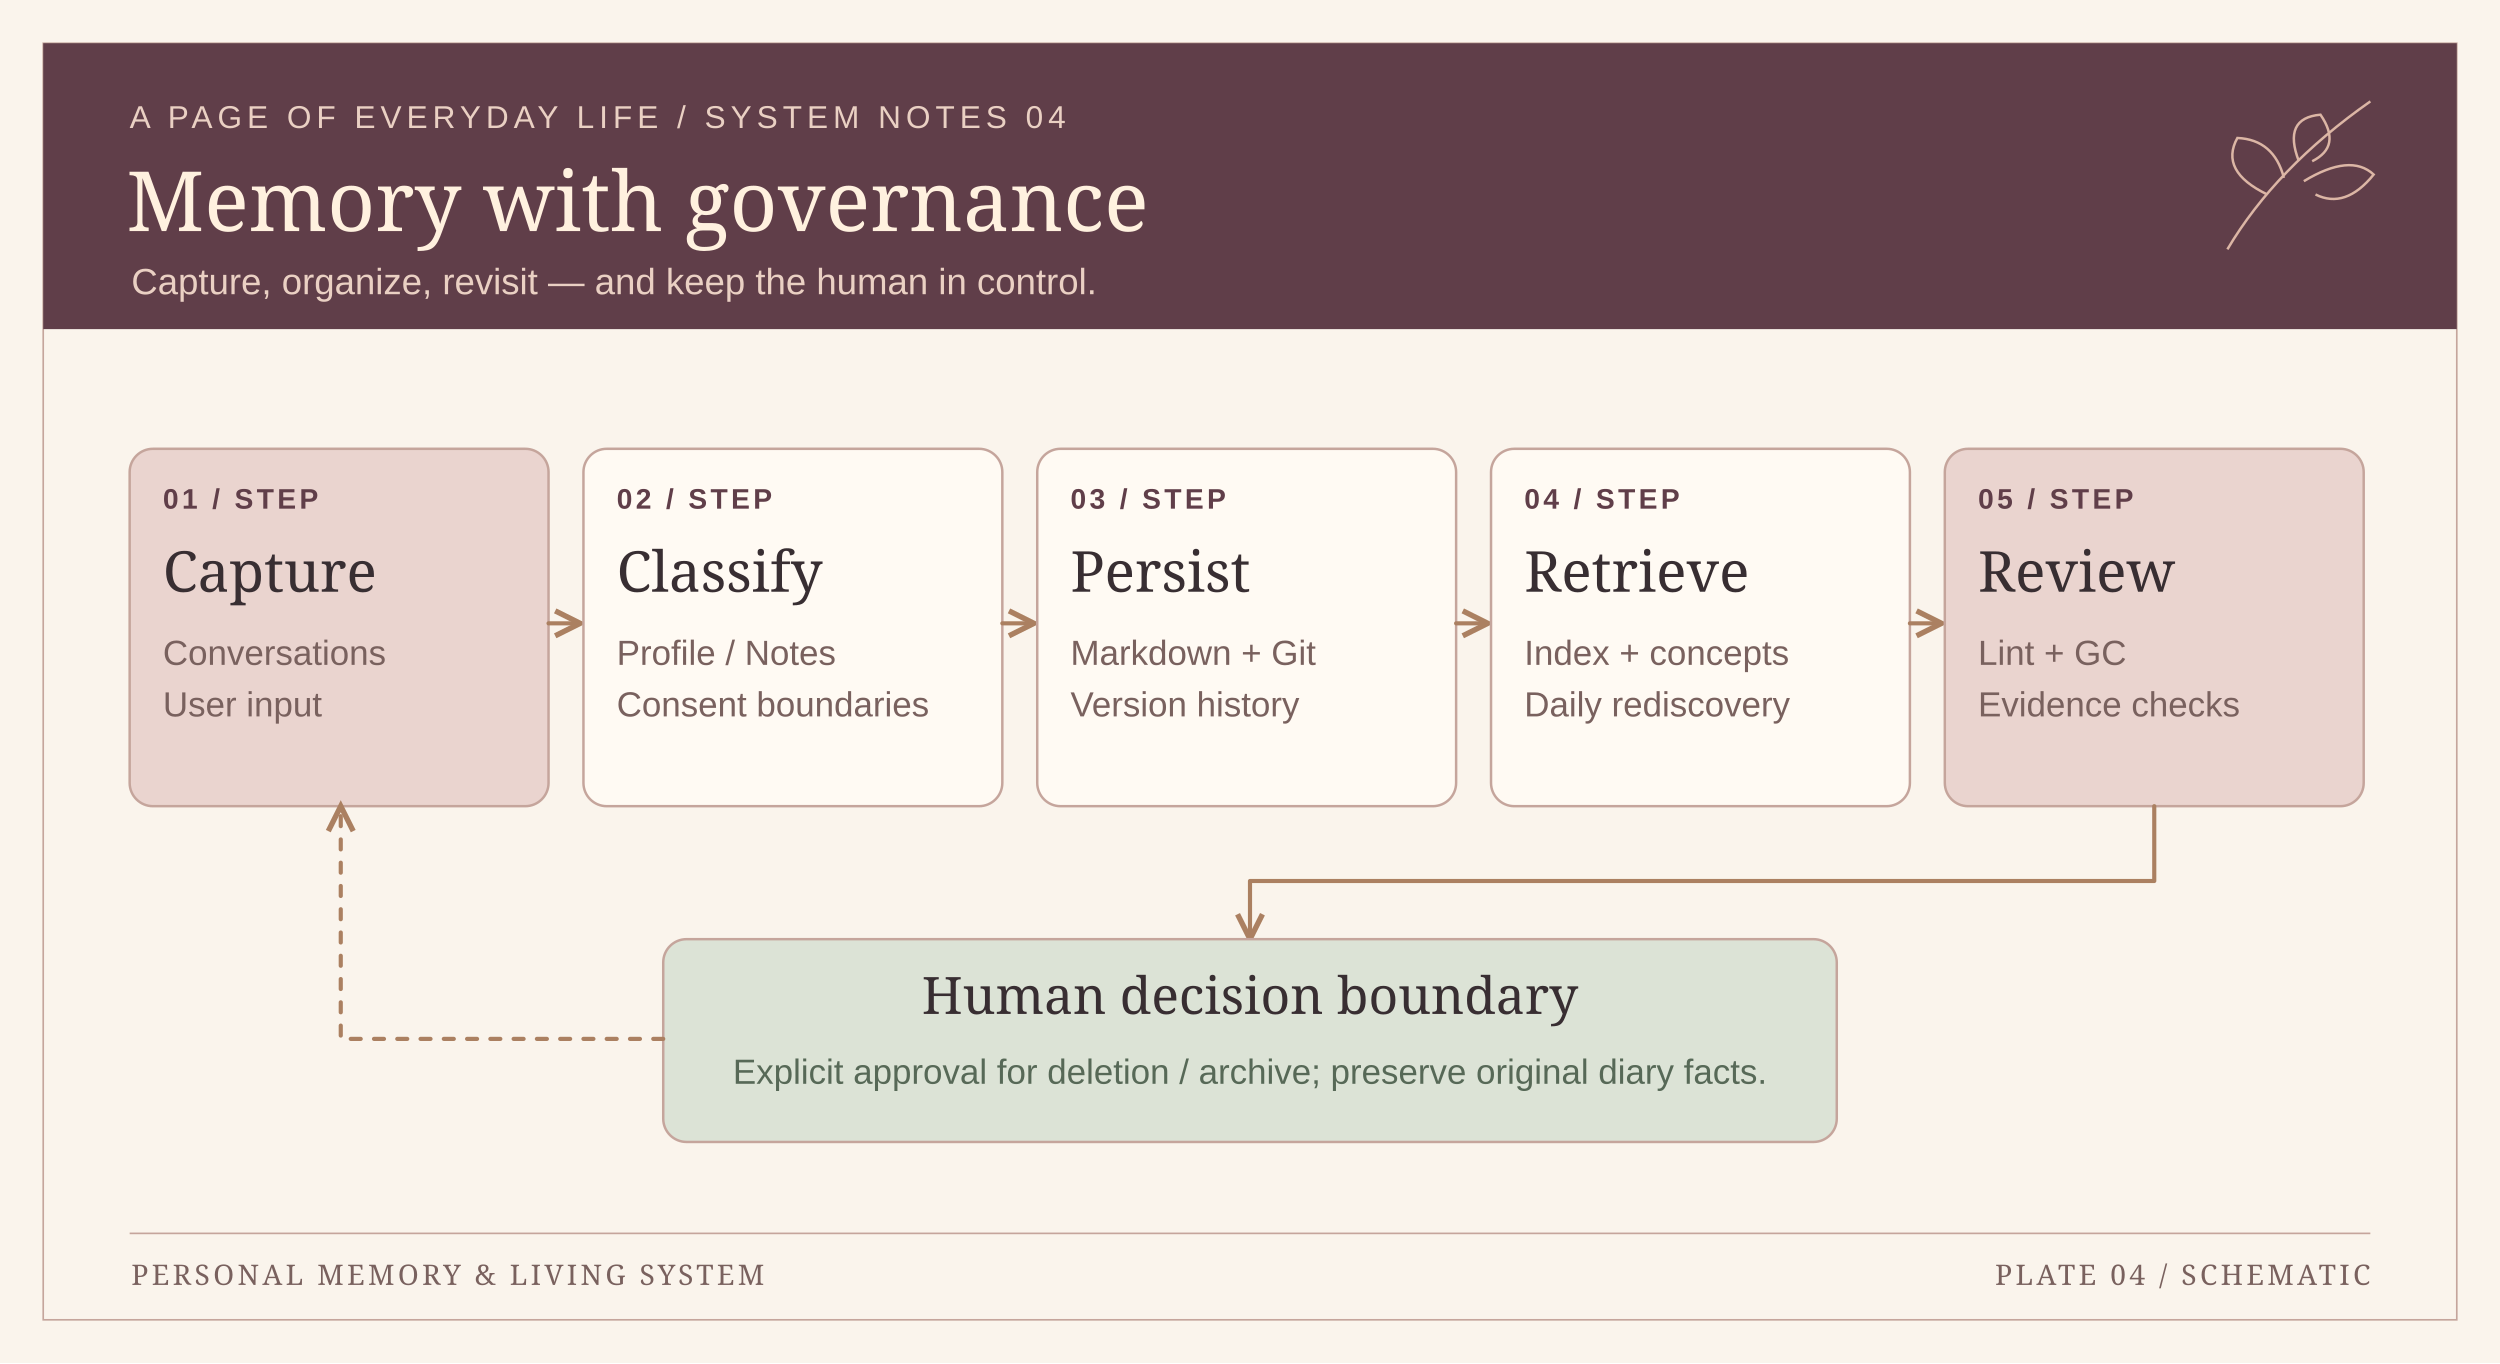
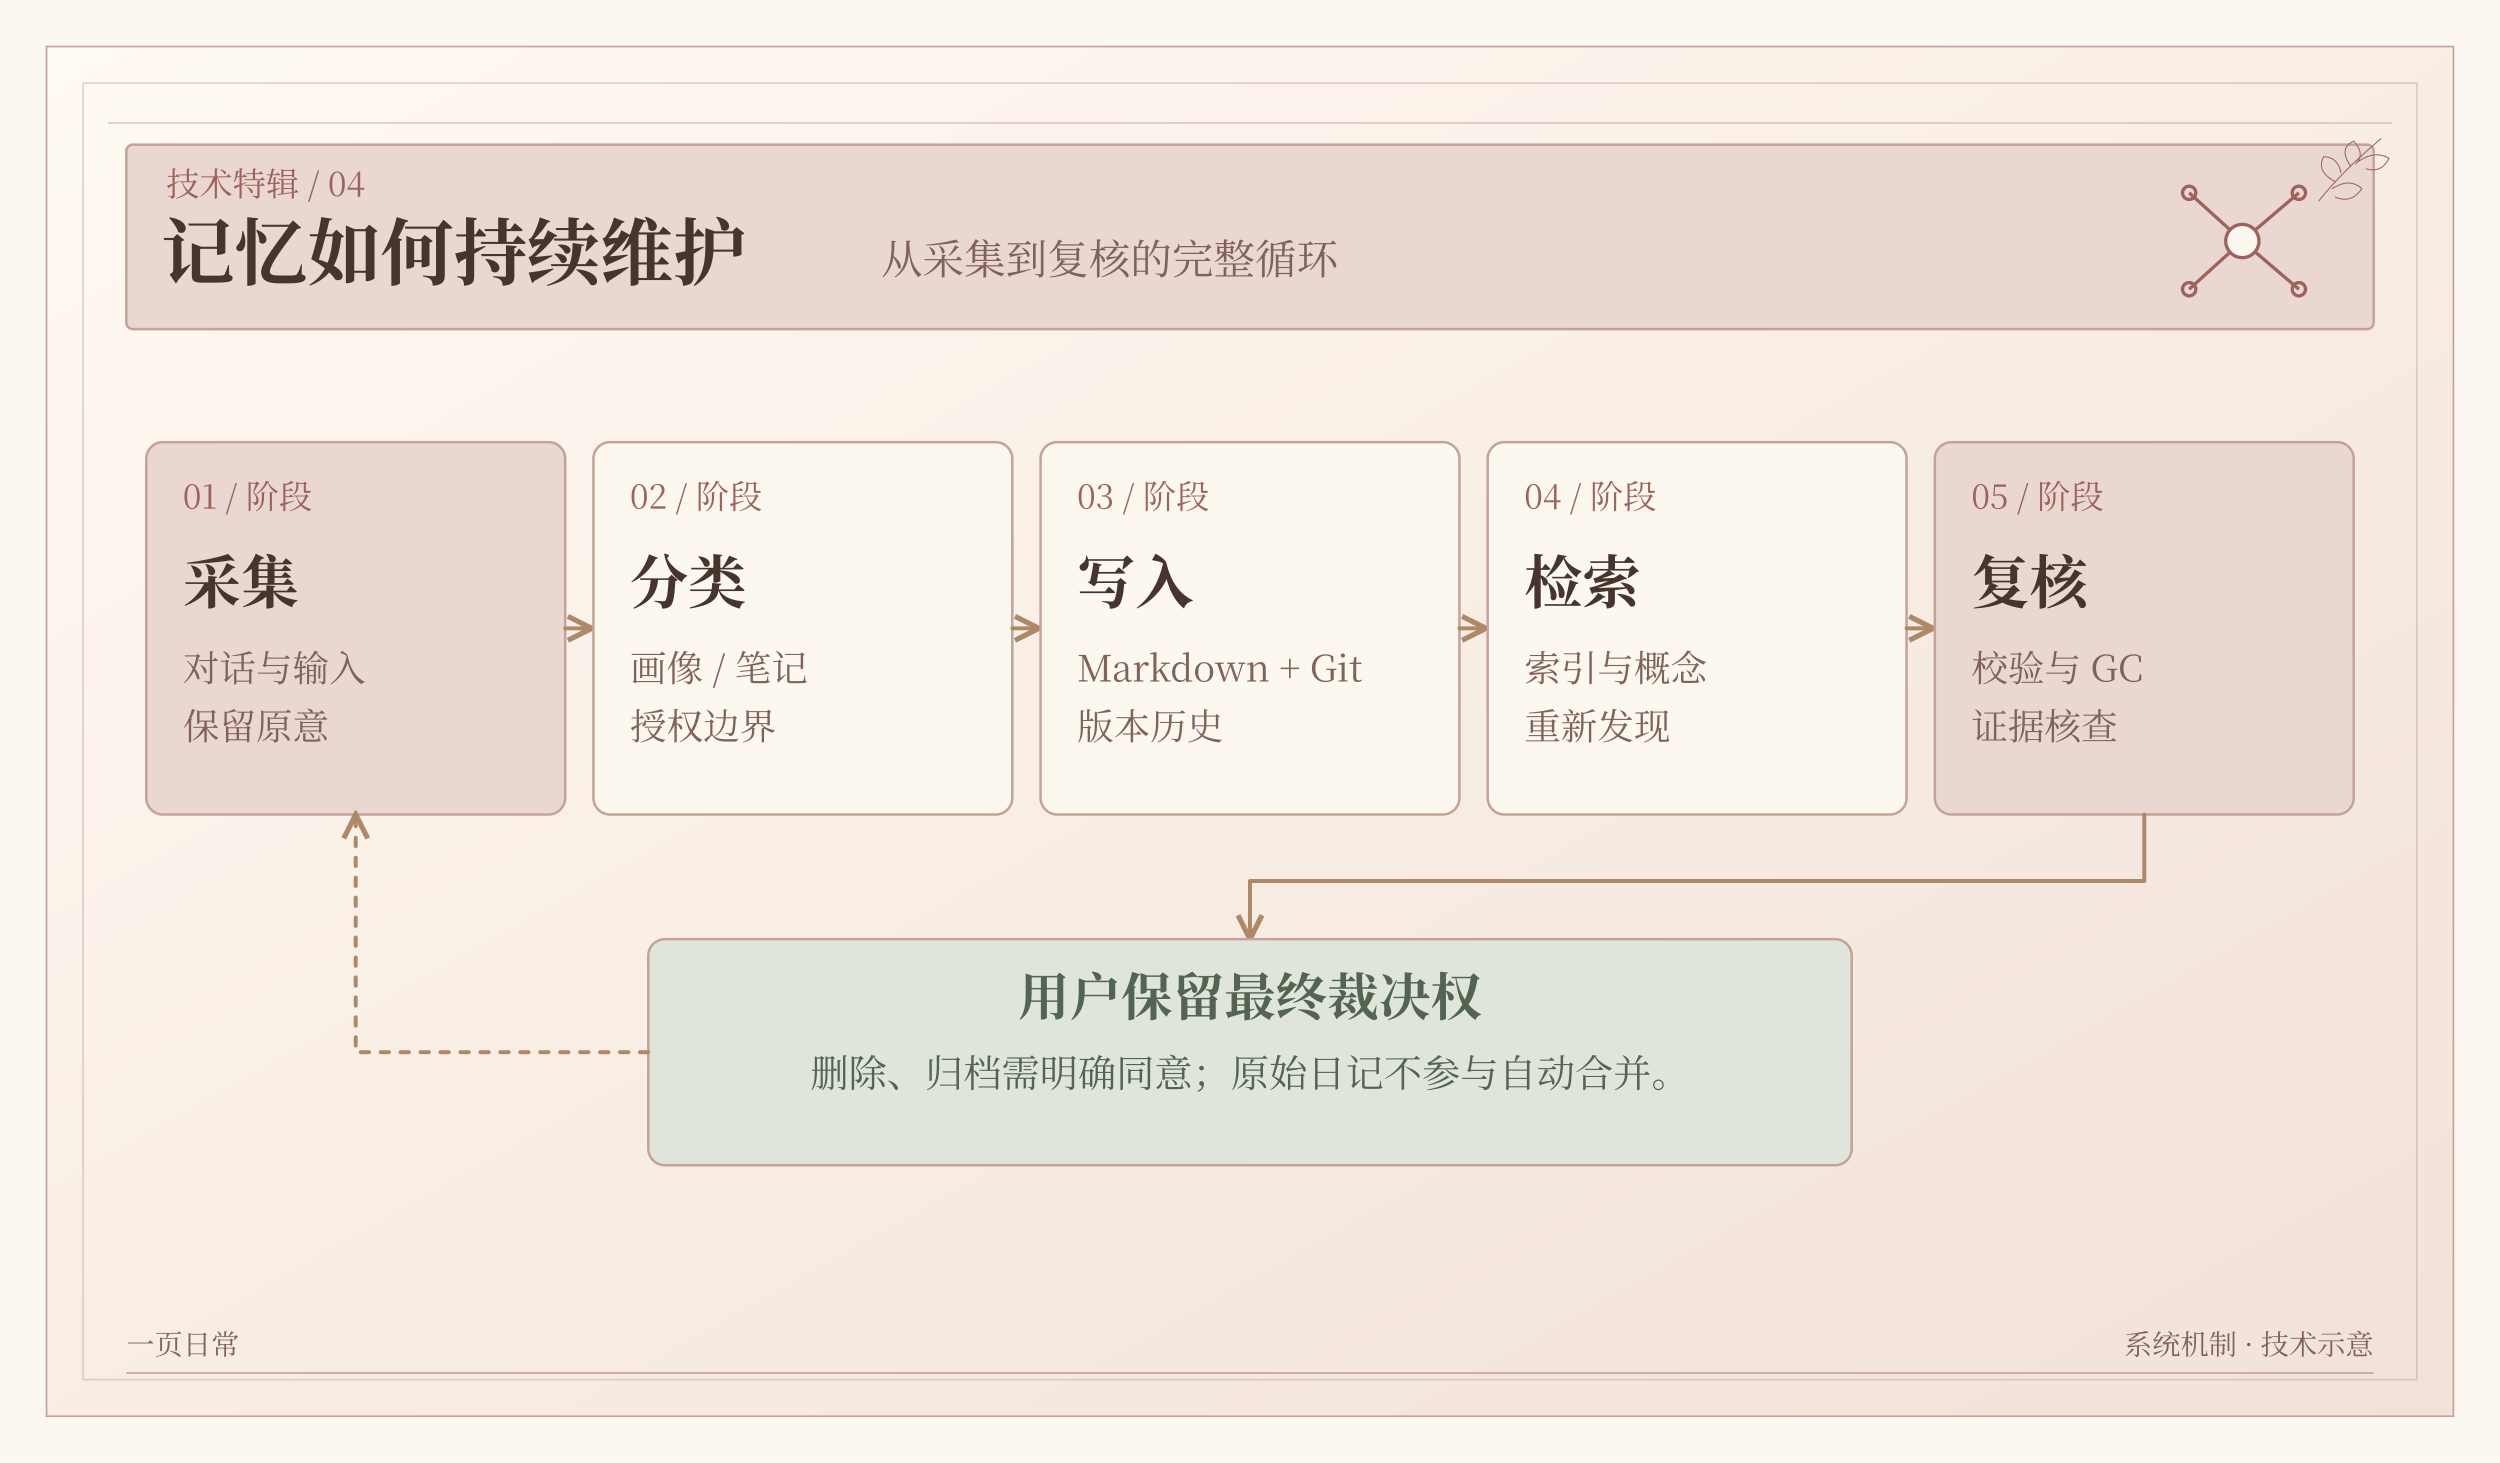
- <svg xmlns="http://www.w3.org/2000/svg" width="1504" height="820" viewBox="0 0 1504 820" role="img" aria-labelledby="title desc">
+ <svg xmlns="http://www.w3.org/2000/svg" width="1504" height="880" viewBox="0 0 1504 880" role="img" aria-labelledby="title desc" lang="zh-CN">
  <defs>
-     <marker id="arrow" markerWidth="9" markerHeight="9" refX="7" refY="4" orient="auto">
-       <path d="M1 1L7 4L1 7" fill="none" stroke="#ab8061" stroke-width="1.3" />
+     <linearGradient id="paper" x1="0" y1="0" x2="1" y2="1">
+       <stop stop-color="#fffaf2" />
+       <stop offset="1" stop-color="#f1e1d9" />
+     </linearGradient>
+     <marker id="arrow" markerWidth="8" markerHeight="8" refX="7" refY="4" orient="auto">
+       <path d="M1 1L7 4L1 7" fill="none" stroke="#ad8968" stroke-width="1.3" />
    </marker>
  </defs>
-   <rect width="1504" height="820" fill="#faf4ec" />
-   <rect x="26" y="26" width="1452" height="768" fill="none" stroke="#c5a59c" />
-   <rect x="26" y="26" width="1452" height="172" fill="#603e49" />
-   <text x="78" y="77" font-size="19" fill="#ead0c3" font-family="Arial,sans-serif" letter-spacing="3">A PAGE OF EVERYDAY LIFE  /  SYSTEM NOTES 04</text>
-   <text x="76" y="139" font-size="50" fill="#fff1df" font-family="Georgia,serif">Memory with governance</text>
-   <text x="79" y="177" font-size="22" fill="#ead0c3" font-family="Arial,sans-serif">Capture, organize, revisit — and keep the human in control.</text>
-   <g transform="translate(1340 61)" stroke="#dcb6a5" stroke-width="1.5" fill="none">
-     <path d="M0 89Q29 40 86 0M24 56Q-5 42 6 22Q28 23 34 46M43 36Q33 10 56 8Q69 27 51 36M46 48Q74 31 88 44Q71 65 53 56" />
+   <rect width="1504" height="880" fill="#fcf8f1" />
+   <rect x="28" y="28" width="1448" height="824" fill="url(#paper)" stroke="#c5a298" />
+   <path d="M50 50H1454V830H50Z" fill="none" stroke="#c5a298" stroke-opacity=".48" />
+   <path d="M65 74H1439" stroke="#c5a298" stroke-opacity=".55" />
+   <rect x="76" y="87" width="1352" height="111" rx="4" fill="#ead7d1" stroke="#c5a298" stroke-width="1.5" />
+   <text x="100" y="118" font-family="'Noto Serif CJK SC','Songti SC','STSong','SimSun',serif" font-size="20" fill="#9e625e" text-anchor="start">技术特辑  /  04</text>
+   <text x="97" y="168" font-family="'Noto Serif CJK SC','Songti SC','STSong','SimSun',serif" font-size="44" fill="#47342f" text-anchor="start" font-weight="600">记忆如何持续维护</text>
+   <text x="530" y="165" font-family="'Noto Serif CJK SC','Songti SC','STSong','SimSun',serif" font-size="25" fill="#81625b" text-anchor="start">从采集到复核的完整循环</text>
+   <g transform="translate(1310 109)" stroke="#9e625e" fill="none" stroke-width="2">
+     <path d="M39 36L7 7M39 36L73 7M39 36L7 65M39 36L73 65" />
+     <circle cx="39" cy="36" r="10" fill="#fcf7ef" />
+     <circle cx="7" cy="7" r="4" />
+     <circle cx="73" cy="7" r="4" />
+     <circle cx="7" cy="65" r="4" />
+     <circle cx="73" cy="65" r="4" />
  </g>
-   <rect x="78" y="270" width="252" height="215" rx="14" fill="#ead4cf" stroke="#c5a59c" stroke-width="1.5" />
-   <text x="98" y="306" font-size="17" fill="#603e49" font-family="Arial,sans-serif" font-weight="600" letter-spacing="2">01 / STEP</text>
-   <text x="98" y="356" font-size="34" fill="#382e32" font-family="Georgia,serif">Capture</text>
-   <text x="98" y="400" font-size="21" fill="#79615e" font-family="Arial,sans-serif">Conversations</text>
-   <text x="98" y="431" font-size="21" fill="#79615e" font-family="Arial,sans-serif">User input</text>
-   <path d="M330 375H349" fill="none" stroke="#ab8061" stroke-width="2.5" stroke-linecap="round" stroke-linejoin="round" marker-end="url(#arrow)" />
-   <rect x="351" y="270" width="252" height="215" rx="14" fill="#fffaf3" stroke="#c5a59c" stroke-width="1.5" />
-   <text x="371" y="306" font-size="17" fill="#603e49" font-family="Arial,sans-serif" font-weight="600" letter-spacing="2">02 / STEP</text>
-   <text x="371" y="356" font-size="34" fill="#382e32" font-family="Georgia,serif">Classify</text>
-   <text x="371" y="400" font-size="21" fill="#79615e" font-family="Arial,sans-serif">Profile / Notes</text>
-   <text x="371" y="431" font-size="21" fill="#79615e" font-family="Arial,sans-serif">Consent boundaries</text>
-   <path d="M603 375H622" fill="none" stroke="#ab8061" stroke-width="2.5" stroke-linecap="round" stroke-linejoin="round" marker-end="url(#arrow)" />
-   <rect x="624" y="270" width="252" height="215" rx="14" fill="#fffaf3" stroke="#c5a59c" stroke-width="1.5" />
-   <text x="644" y="306" font-size="17" fill="#603e49" font-family="Arial,sans-serif" font-weight="600" letter-spacing="2">03 / STEP</text>
-   <text x="644" y="356" font-size="34" fill="#382e32" font-family="Georgia,serif">Persist</text>
-   <text x="644" y="400" font-size="21" fill="#79615e" font-family="Arial,sans-serif">Markdown + Git</text>
-   <text x="644" y="431" font-size="21" fill="#79615e" font-family="Arial,sans-serif">Version history</text>
-   <path d="M876 375H895" fill="none" stroke="#ab8061" stroke-width="2.5" stroke-linecap="round" stroke-linejoin="round" marker-end="url(#arrow)" />
-   <rect x="897" y="270" width="252" height="215" rx="14" fill="#fffaf3" stroke="#c5a59c" stroke-width="1.5" />
-   <text x="917" y="306" font-size="17" fill="#603e49" font-family="Arial,sans-serif" font-weight="600" letter-spacing="2">04 / STEP</text>
-   <text x="917" y="356" font-size="34" fill="#382e32" font-family="Georgia,serif">Retrieve</text>
-   <text x="917" y="400" font-size="21" fill="#79615e" font-family="Arial,sans-serif">Index + concepts</text>
-   <text x="917" y="431" font-size="21" fill="#79615e" font-family="Arial,sans-serif">Daily rediscovery</text>
-   <path d="M1149 375H1168" fill="none" stroke="#ab8061" stroke-width="2.5" stroke-linecap="round" stroke-linejoin="round" marker-end="url(#arrow)" />
-   <rect x="1170" y="270" width="252" height="215" rx="14" fill="#ead4cf" stroke="#c5a59c" stroke-width="1.5" />
-   <text x="1190" y="306" font-size="17" fill="#603e49" font-family="Arial,sans-serif" font-weight="600" letter-spacing="2">05 / STEP</text>
-   <text x="1190" y="356" font-size="34" fill="#382e32" font-family="Georgia,serif">Review</text>
-   <text x="1190" y="400" font-size="21" fill="#79615e" font-family="Arial,sans-serif">Lint + GC</text>
-   <text x="1190" y="431" font-size="21" fill="#79615e" font-family="Arial,sans-serif">Evidence checks</text>
-   <path d="M1296 485V530H752V565" fill="none" stroke="#ab8061" stroke-width="2.5" stroke-linecap="round" stroke-linejoin="round" marker-end="url(#arrow)" />
-   <rect x="399" y="565" width="706" height="122" rx="14" fill="#dce3d6" stroke="#c5a59c" stroke-width="1.5" />
-   <text x="752" y="610" font-size="31" fill="#382e32" font-family="Georgia,serif" text-anchor="middle">Human decision boundary</text>
-   <text x="752" y="652" font-size="21" fill="#576957" font-family="Arial,sans-serif" text-anchor="middle">Explicit approval for deletion / archive; preserve original diary facts.</text>
-   <path d="M399 625H205V485" fill="none" stroke="#ab8061" stroke-width="2.5" stroke-linecap="round" stroke-linejoin="round" marker-end="url(#arrow)" stroke-dasharray="6 8" />
-   <path d="M78 742H1426" stroke="#c5a59c" />
-   <text x="79" y="773" font-size="17" fill="#79615e" font-family="Georgia,serif" letter-spacing="2">PERSONAL MEMORY &amp; LIVING SYSTEM</text>
-   <text x="1426" y="773" font-size="17" fill="#79615e" font-family="Georgia,serif" text-anchor="end" letter-spacing="2">PLATE 04  /  SCHEMATIC</text>
+   <g transform="translate(1395 82) scale(.37)" fill="none" stroke="#9e625e" stroke-width="1.7" stroke-linecap="round" stroke-linejoin="round">
+     <path d="M0 105Q39 56 101 4M27 74Q-5 57 8 33Q31 34 36 59M52 49Q31 19 57 8Q76 29 60 45M64 41Q92 22 114 36Q102 60 77 53M22 85Q50 67 70 85Q53 110 27 99" />
+   </g>
+   <rect x="88" y="266" width="252" height="224" rx="10" fill="#ead7d1" stroke="#c5a298" stroke-width="1.5" />
+   <text x="110" y="306" font-family="'Noto Serif CJK SC','Songti SC','STSong','SimSun',serif" font-size="20" fill="#9e625e" text-anchor="start">01 / 阶段</text>
+   <text x="110" y="363" font-family="'Noto Serif CJK SC','Songti SC','STSong','SimSun',serif" font-size="35" fill="#47342f" text-anchor="start" font-weight="600">采集</text>
+   <text x="110" y="410" font-family="'Noto Serif CJK SC','Songti SC','STSong','SimSun',serif" font-size="22" fill="#81625b" text-anchor="start">对话与输入</text>
+   <text x="110" y="445" font-family="'Noto Serif CJK SC','Songti SC','STSong','SimSun',serif" font-size="22" fill="#81625b" text-anchor="start">保留原意</text>
+   <path d="M340 378H356" fill="none" stroke="#ad8968" stroke-width="2.4" stroke-linecap="round" stroke-linejoin="round" marker-end="url(#arrow)" />
+   <rect x="357" y="266" width="252" height="224" rx="10" fill="#fcf7ef" stroke="#c5a298" stroke-width="1.5" />
+   <text x="379" y="306" font-family="'Noto Serif CJK SC','Songti SC','STSong','SimSun',serif" font-size="20" fill="#9e625e" text-anchor="start">02 / 阶段</text>
+   <text x="379" y="363" font-family="'Noto Serif CJK SC','Songti SC','STSong','SimSun',serif" font-size="35" fill="#47342f" text-anchor="start" font-weight="600">分类</text>
+   <text x="379" y="410" font-family="'Noto Serif CJK SC','Songti SC','STSong','SimSun',serif" font-size="22" fill="#81625b" text-anchor="start">画像 / 笔记</text>
+   <text x="379" y="445" font-family="'Noto Serif CJK SC','Songti SC','STSong','SimSun',serif" font-size="22" fill="#81625b" text-anchor="start">授权边界</text>
+   <path d="M609 378H625" fill="none" stroke="#ad8968" stroke-width="2.4" stroke-linecap="round" stroke-linejoin="round" marker-end="url(#arrow)" />
+   <rect x="626" y="266" width="252" height="224" rx="10" fill="#fcf7ef" stroke="#c5a298" stroke-width="1.5" />
+   <text x="648" y="306" font-family="'Noto Serif CJK SC','Songti SC','STSong','SimSun',serif" font-size="20" fill="#9e625e" text-anchor="start">03 / 阶段</text>
+   <text x="648" y="363" font-family="'Noto Serif CJK SC','Songti SC','STSong','SimSun',serif" font-size="35" fill="#47342f" text-anchor="start" font-weight="600">写入</text>
+   <text x="648" y="410" font-family="'Noto Serif CJK SC','Songti SC','STSong','SimSun',serif" font-size="22" fill="#81625b" text-anchor="start">Markdown + Git</text>
+   <text x="648" y="445" font-family="'Noto Serif CJK SC','Songti SC','STSong','SimSun',serif" font-size="22" fill="#81625b" text-anchor="start">版本历史</text>
+   <path d="M878 378H894" fill="none" stroke="#ad8968" stroke-width="2.4" stroke-linecap="round" stroke-linejoin="round" marker-end="url(#arrow)" />
+   <rect x="895" y="266" width="252" height="224" rx="10" fill="#fcf7ef" stroke="#c5a298" stroke-width="1.5" />
+   <text x="917" y="306" font-family="'Noto Serif CJK SC','Songti SC','STSong','SimSun',serif" font-size="20" fill="#9e625e" text-anchor="start">04 / 阶段</text>
+   <text x="917" y="363" font-family="'Noto Serif CJK SC','Songti SC','STSong','SimSun',serif" font-size="35" fill="#47342f" text-anchor="start" font-weight="600">检索</text>
+   <text x="917" y="410" font-family="'Noto Serif CJK SC','Songti SC','STSong','SimSun',serif" font-size="22" fill="#81625b" text-anchor="start">索引与概念</text>
+   <text x="917" y="445" font-family="'Noto Serif CJK SC','Songti SC','STSong','SimSun',serif" font-size="22" fill="#81625b" text-anchor="start">重新发现</text>
+   <path d="M1147 378H1163" fill="none" stroke="#ad8968" stroke-width="2.4" stroke-linecap="round" stroke-linejoin="round" marker-end="url(#arrow)" />
+   <rect x="1164" y="266" width="252" height="224" rx="10" fill="#ead7d1" stroke="#c5a298" stroke-width="1.5" />
+   <text x="1186" y="306" font-family="'Noto Serif CJK SC','Songti SC','STSong','SimSun',serif" font-size="20" fill="#9e625e" text-anchor="start">05 / 阶段</text>
+   <text x="1186" y="363" font-family="'Noto Serif CJK SC','Songti SC','STSong','SimSun',serif" font-size="35" fill="#47342f" text-anchor="start" font-weight="600">复核</text>
+   <text x="1186" y="410" font-family="'Noto Serif CJK SC','Songti SC','STSong','SimSun',serif" font-size="22" fill="#81625b" text-anchor="start">校验与 GC</text>
+   <text x="1186" y="445" font-family="'Noto Serif CJK SC','Songti SC','STSong','SimSun',serif" font-size="22" fill="#81625b" text-anchor="start">证据核查</text>
+   <path d="M1290 490V530H752V565" fill="none" stroke="#ad8968" stroke-width="2.4" stroke-linecap="round" stroke-linejoin="round" marker-end="url(#arrow)" />
+   <rect x="390" y="565" width="724" height="136" rx="10" fill="#dfe5da" stroke="#c5a298" stroke-width="1.5" />
+   <text x="752" y="611" font-family="'Noto Serif CJK SC','Songti SC','STSong','SimSun',serif" font-size="31" fill="#536451" text-anchor="middle" font-weight="600">用户保留最终裁决权</text>
+   <text x="752" y="654" font-family="'Noto Serif CJK SC','Songti SC','STSong','SimSun',serif" font-size="23" fill="#536451" text-anchor="middle">删除、归档需明确同意；原始日记不参与自动合并。</text>
+   <path d="M390 633H214V490" fill="none" stroke="#ad8968" stroke-width="2.4" stroke-linecap="round" stroke-linejoin="round" marker-end="url(#arrow)" stroke-dasharray="5 7" />
+   <path d="M76 826H1428" stroke="#c5a298" />
+   <text x="76" y="815" font-family="'Noto Serif CJK SC','Songti SC','STSong','SimSun',serif" font-size="17" fill="#81625b" text-anchor="start">一页日常</text>
+   <text x="1428" y="815" font-family="'Noto Serif CJK SC','Songti SC','STSong','SimSun',serif" font-size="17" fill="#81625b" text-anchor="end">系统机制 · 技术示意</text>
</svg>
